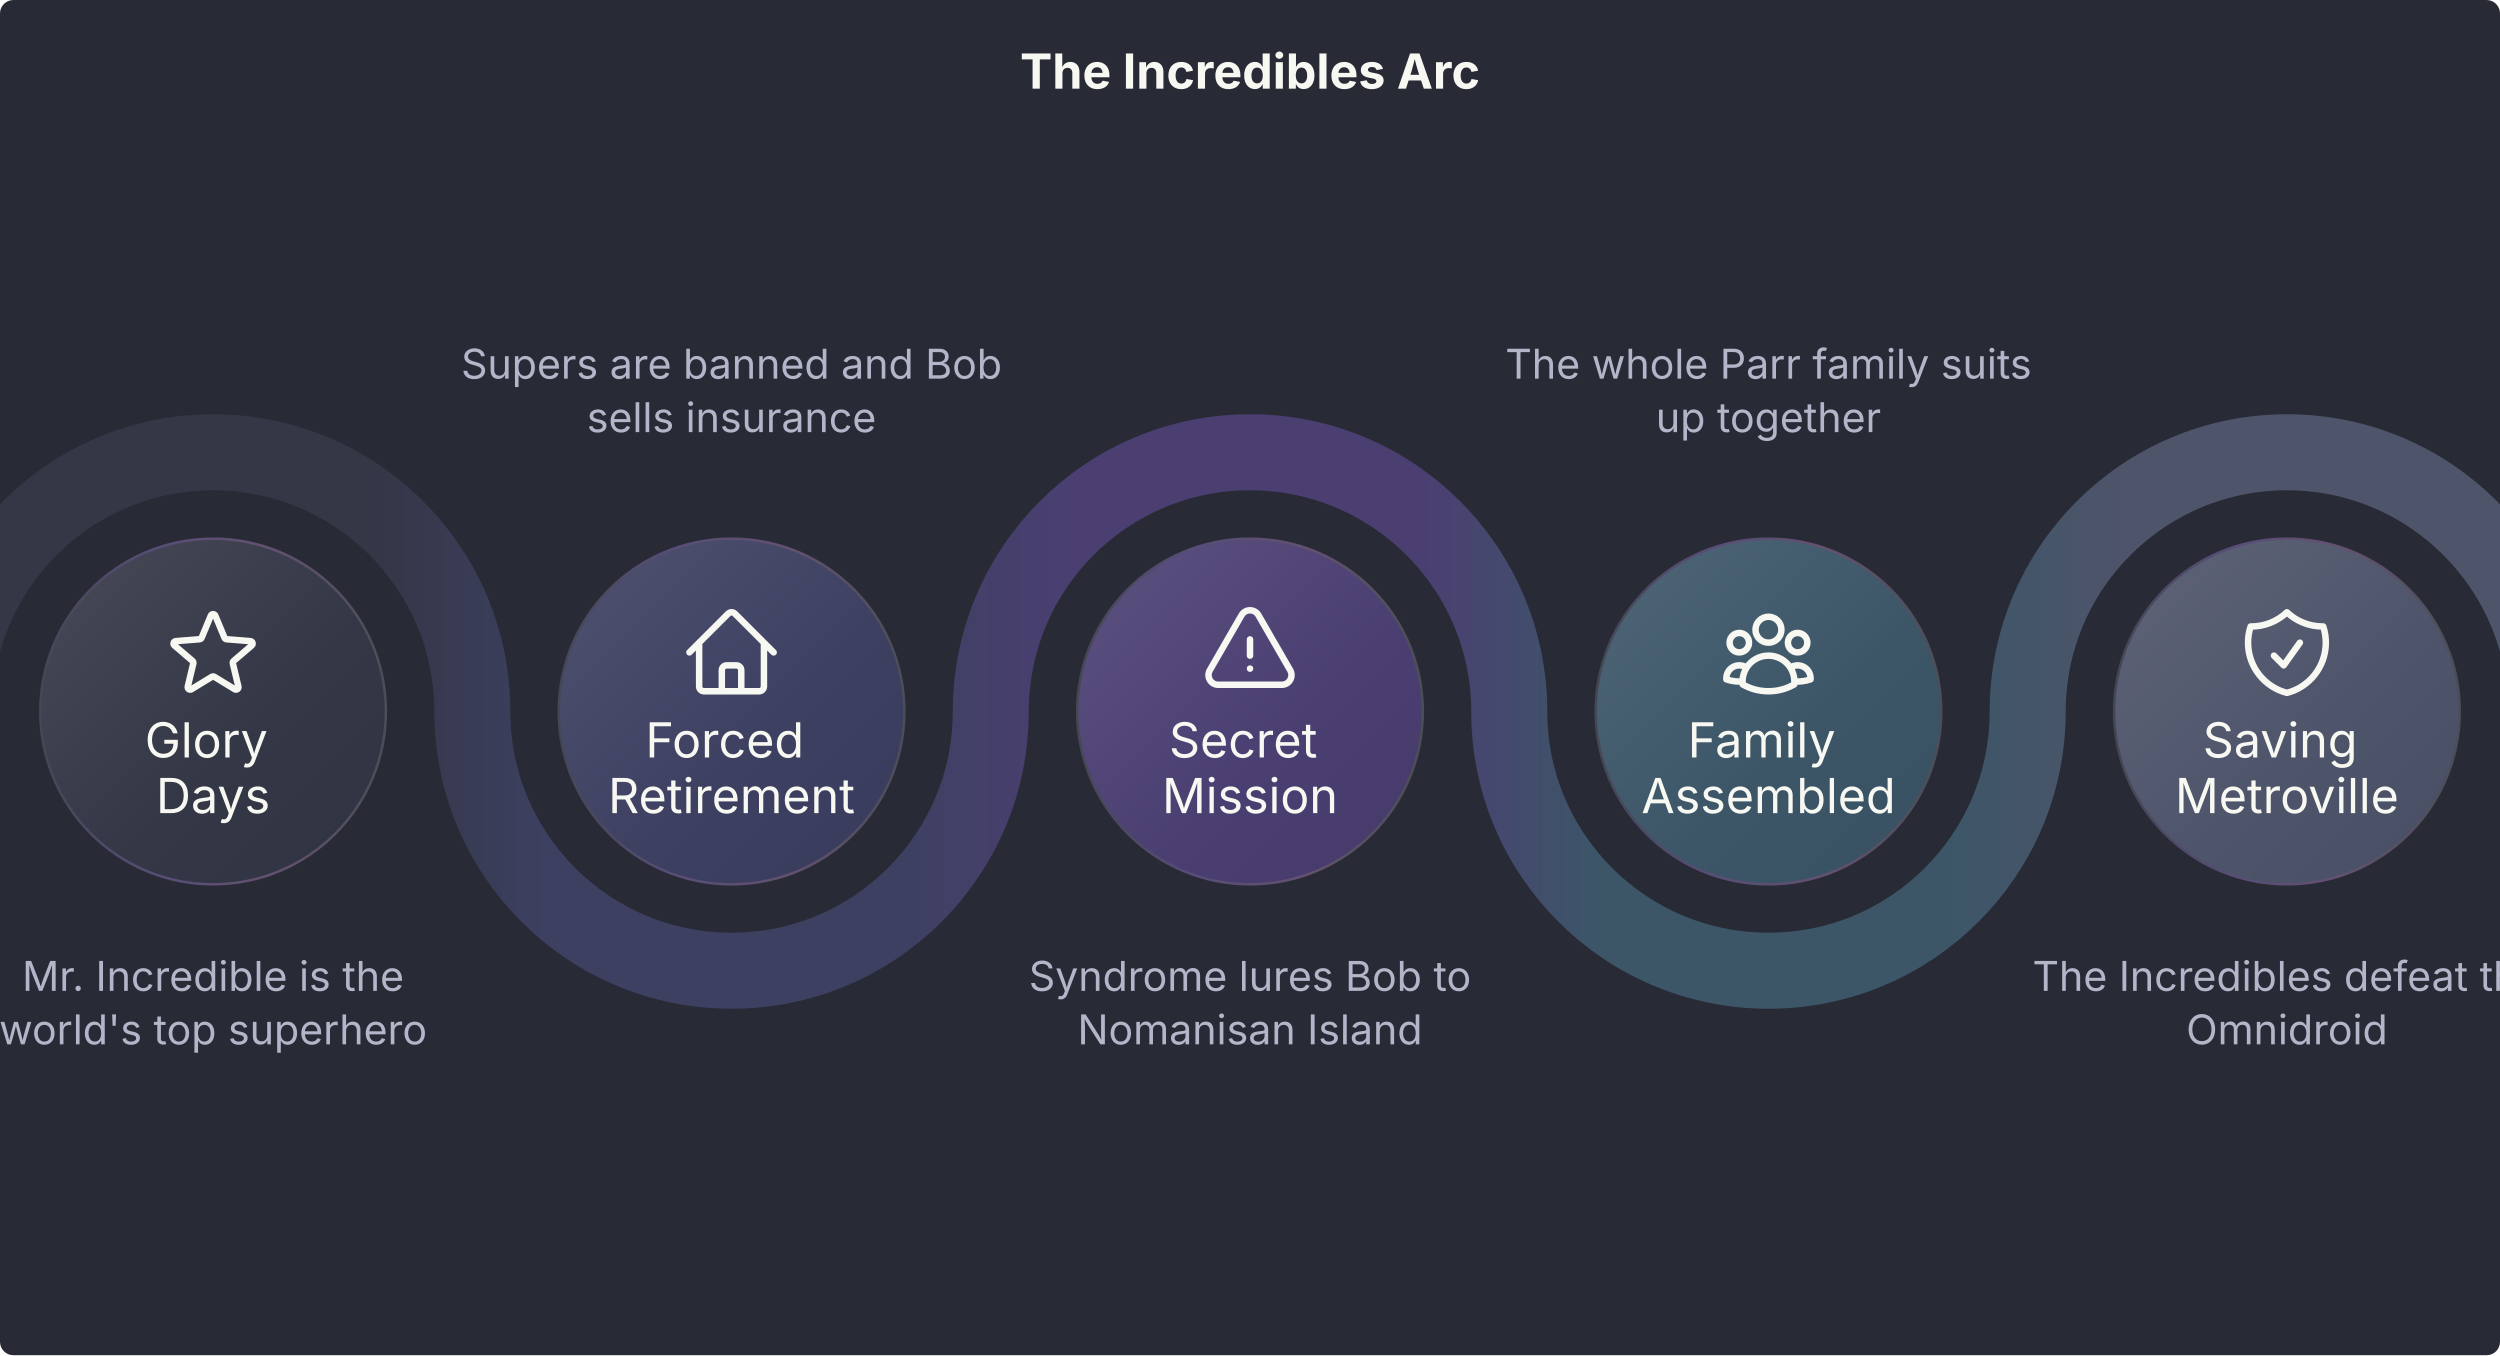
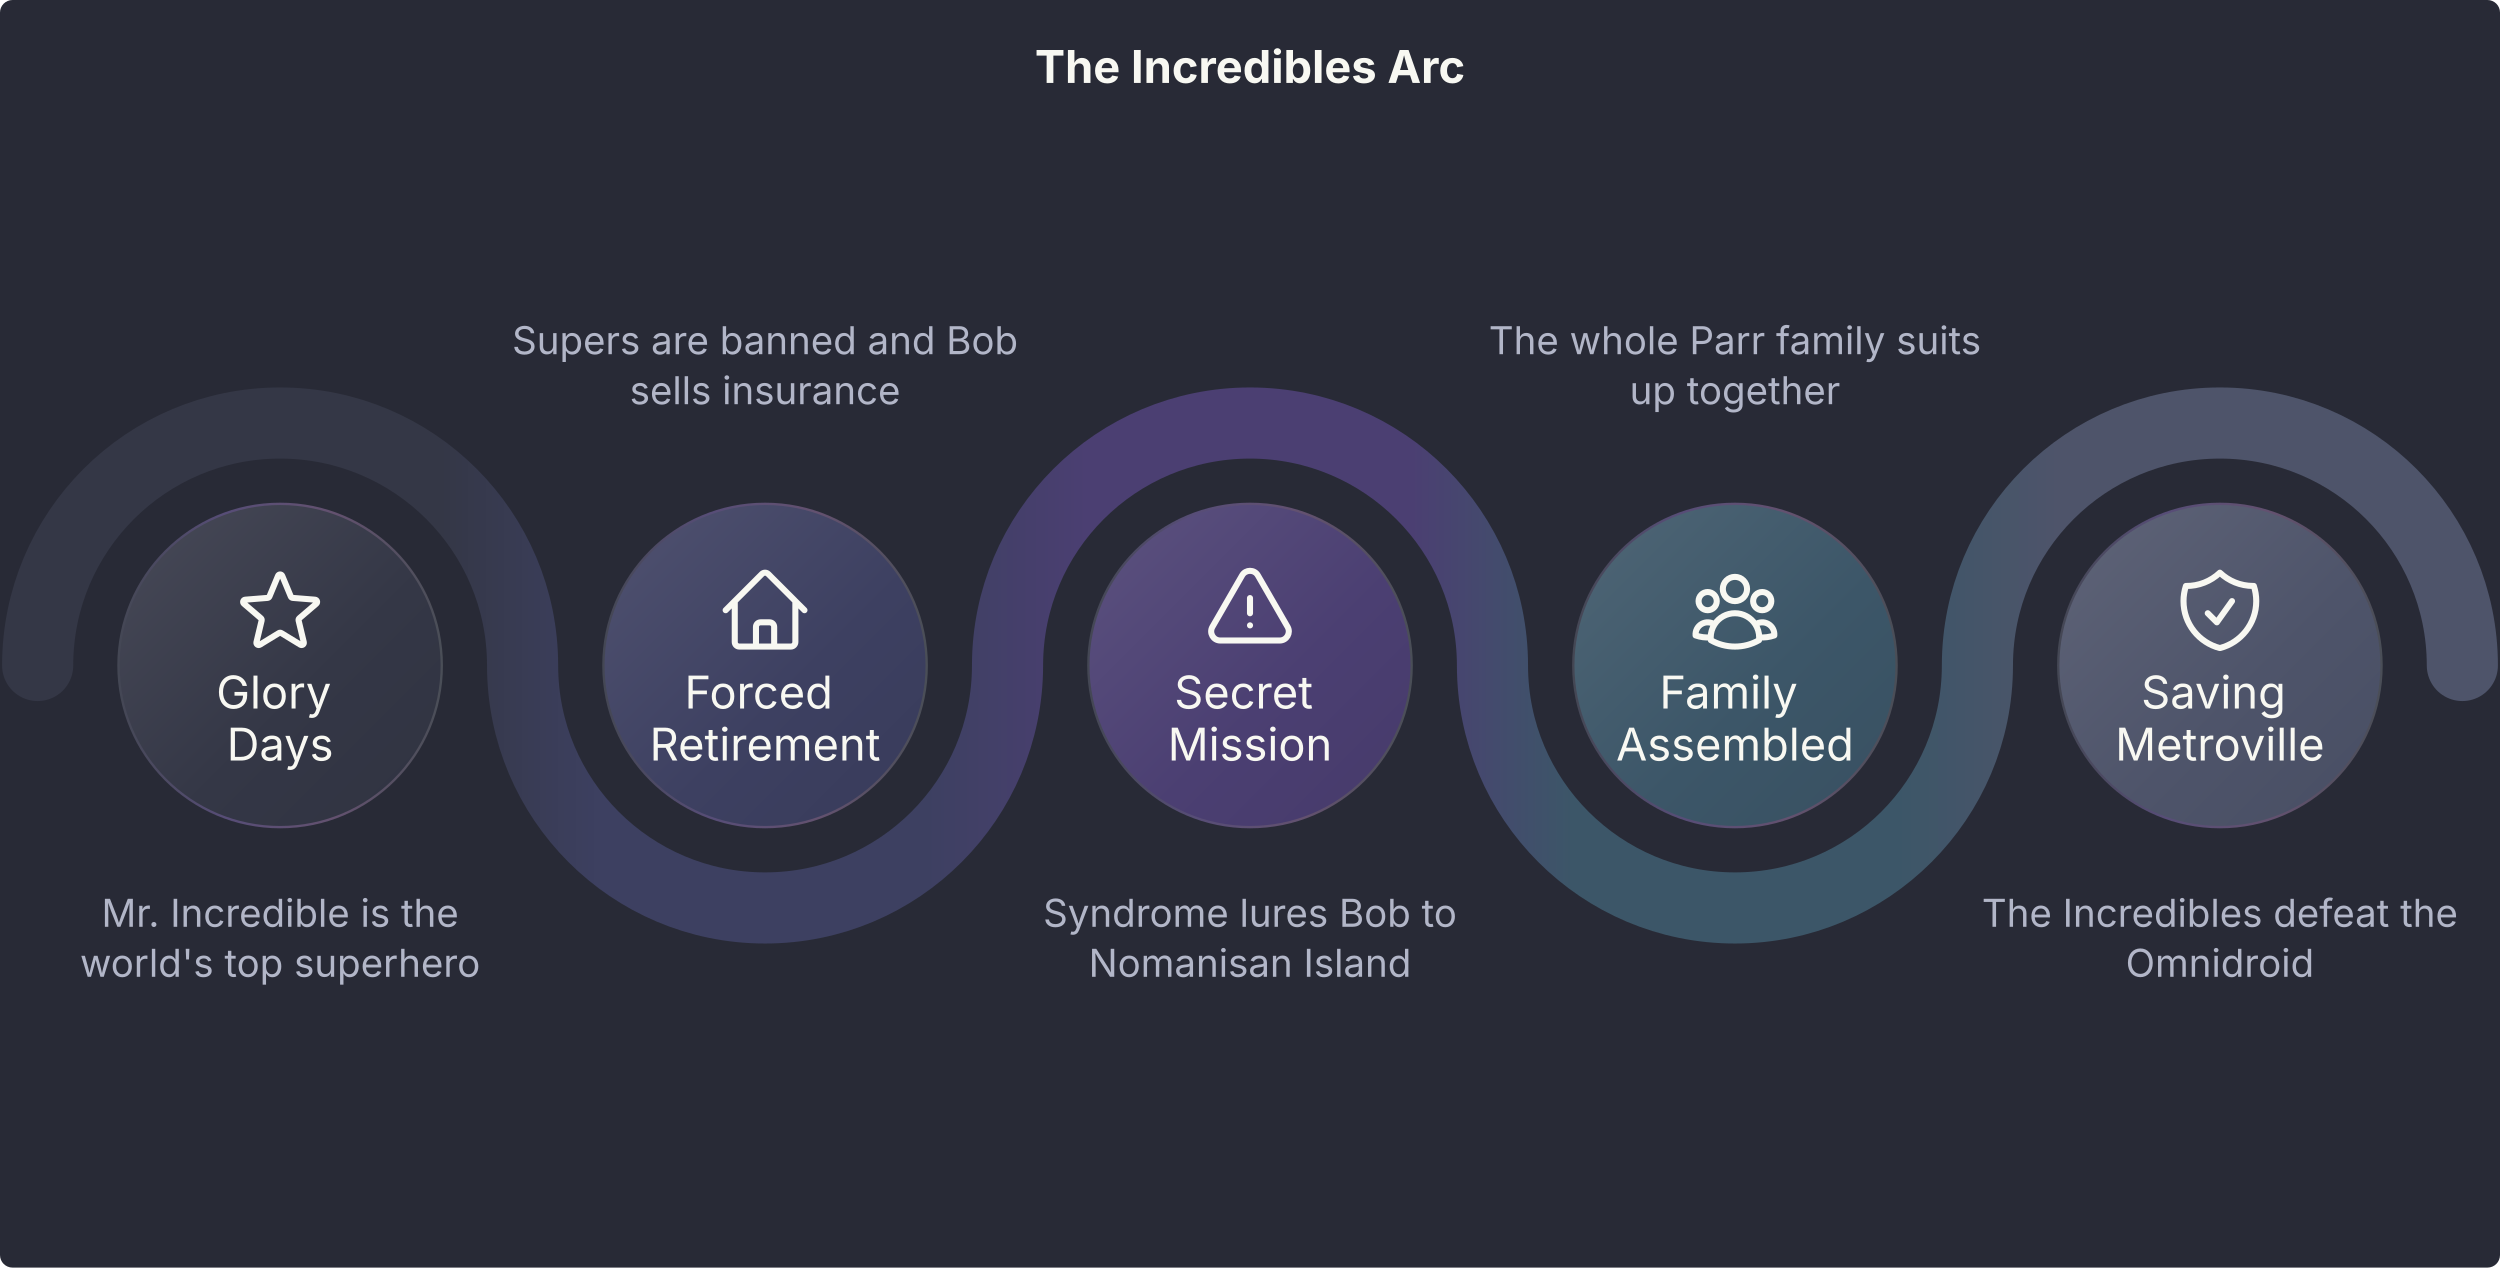
- <svg xmlns="http://www.w3.org/2000/svg" width="1490.56" height="808.02" viewBox="0 0 1490.56 808.02">
+ <svg xmlns="http://www.w3.org/2000/svg" width="1593.60" height="808.02" viewBox="0 0 1593.60 808.02">
  <defs>
    <marker id="arrowhead" markerWidth="10" markerHeight="7" refX="9" refY="3.5" orient="auto">
      <polygon points="0 0, 10 3.5, 0 7" fill="#FF79C6" />
    </marker>
    <marker id="arrowhead-open" markerWidth="12" markerHeight="9" refX="11" refY="4.50" orient="auto">
      <polygon points="0 0, 12 4.50, 0 9" fill="#282A36" stroke="#FF79C6" stroke-width="1.50" />
    </marker>
    <marker id="arrowhead-filled-diamond" markerWidth="14" markerHeight="9" refX="1" refY="4.50" orient="auto">
      <polygon points="1 4.50, 7 1, 13 4.50, 7 8" fill="#FF79C6" />
    </marker>
    <marker id="arrowhead-open-diamond" markerWidth="14" markerHeight="9" refX="1" refY="4.50" orient="auto">
      <polygon points="1 4.50, 7 1, 13 4.50, 7 8" fill="#282A36" stroke="#FF79C6" stroke-width="1.50" />
    </marker>
  </defs>
-   <rect width="1490.56" height="808.02" fill="#282A36" rx="8.00" ry="8.00" />
-   <text x="745.28" y="52.85" text-anchor="middle" font-family="&quot;Segoe UI&quot;, Inter, Arial, sans-serif" font-size="28.85" font-weight="bold" fill="#F8F8F2">The Incredibles Arc</text>
+   <rect width="1593.60" height="808.02" fill="#282A36" rx="8.00" ry="8.00" />
+   <text x="796.80" y="52.85" text-anchor="middle" font-family="&quot;Segoe UI&quot;, Inter, Arial, sans-serif" font-size="28.85" font-weight="bold" fill="#F8F8F2">The Incredibles Arc</text>
  <defs>
    <linearGradient id="snake-gradient" x1="0%" y1="0%" x2="100%" y2="0%">
      <stop offset="3.33%" stop-color="#343746" />
      <stop offset="16.67%" stop-color="#343746" />
      <stop offset="23.33%" stop-color="#3D4061" />
      <stop offset="36.67%" stop-color="#3D4061" />
      <stop offset="43.33%" stop-color="#4B3F72" />
      <stop offset="56.67%" stop-color="#4B3F72" />
      <stop offset="63.33%" stop-color="#3C5668" />
      <stop offset="76.67%" stop-color="#3C5668" />
      <stop offset="83.33%" stop-color="#4E546A" />
      <stop offset="96.67%" stop-color="#4E546A" />
    </linearGradient>
  </defs>
-   <path d="M -27.52,424.21 A 154.56 154.56 0 0 1 281.60,424.21 A 154.56 154.56 0 0 0 590.72,424.21 A 154.56 154.56 0 0 1 899.84,424.21 A 154.56 154.56 0 0 0 1208.96,424.21 A 154.56 154.56 0 0 1 1518.08,424.21" fill="none" stroke="#282A36" stroke-width="51.34" stroke-linecap="round" stroke-linejoin="round" />
-   <path d="M -27.52,424.21 A 154.56 154.56 0 0 1 281.60,424.21 A 154.56 154.56 0 0 0 590.72,424.21 A 154.56 154.56 0 0 1 899.84,424.21 A 154.56 154.56 0 0 0 1208.96,424.21 A 154.56 154.56 0 0 1 1518.08,424.21" fill="none" stroke="url(#snake-gradient)" stroke-width="45.34" stroke-linecap="round" stroke-linejoin="round" />
-   <text x="127.04" y="590.77" text-anchor="middle" font-family="&quot;Segoe UI&quot;, Inter, Arial, sans-serif" font-size="24.52" fill="#B2B6C8">Mr. Incredible is the</text>
-   <text x="127.04" y="622.65" text-anchor="middle" font-family="&quot;Segoe UI&quot;, Inter, Arial, sans-serif" font-size="24.52" fill="#B2B6C8">world's top superhero</text>
-   <text x="436.16" y="225.76" text-anchor="middle" font-family="&quot;Segoe UI&quot;, Inter, Arial, sans-serif" font-size="24.52" fill="#B2B6C8">Supers are banned and Bob</text>
-   <text x="436.16" y="257.65" text-anchor="middle" font-family="&quot;Segoe UI&quot;, Inter, Arial, sans-serif" font-size="24.52" fill="#B2B6C8">sells insurance</text>
-   <text x="745.28" y="590.77" text-anchor="middle" font-family="&quot;Segoe UI&quot;, Inter, Arial, sans-serif" font-size="24.52" fill="#B2B6C8">Syndrome lures Bob to</text>
-   <text x="745.28" y="622.65" text-anchor="middle" font-family="&quot;Segoe UI&quot;, Inter, Arial, sans-serif" font-size="24.52" fill="#B2B6C8">Nomanisan Island</text>
-   <text x="1054.40" y="225.76" text-anchor="middle" font-family="&quot;Segoe UI&quot;, Inter, Arial, sans-serif" font-size="24.52" fill="#B2B6C8">The whole Parr family suits</text>
-   <text x="1054.40" y="257.65" text-anchor="middle" font-family="&quot;Segoe UI&quot;, Inter, Arial, sans-serif" font-size="24.52" fill="#B2B6C8">up together</text>
-   <text x="1363.52" y="590.77" text-anchor="middle" font-family="&quot;Segoe UI&quot;, Inter, Arial, sans-serif" font-size="24.52" fill="#B2B6C8">The Incredibles defeat the</text>
-   <text x="1363.52" y="622.65" text-anchor="middle" font-family="&quot;Segoe UI&quot;, Inter, Arial, sans-serif" font-size="24.52" fill="#B2B6C8">Omnidroid</text>
-   <g transform="translate(24.00,321.17)">
+   <path d="M 24.00,424.21 A 154.56 154.56 0 0 1 333.12,424.21 A 154.56 154.56 0 0 0 642.24,424.21 A 154.56 154.56 0 0 1 951.36,424.21 A 154.56 154.56 0 0 0 1260.48,424.21 A 154.56 154.56 0 0 1 1569.60,424.21" fill="none" stroke="#282A36" stroke-width="51.34" stroke-linecap="round" stroke-linejoin="round" />
+   <path d="M 24.00,424.21 A 154.56 154.56 0 0 1 333.12,424.21 A 154.56 154.56 0 0 0 642.24,424.21 A 154.56 154.56 0 0 1 951.36,424.21 A 154.56 154.56 0 0 0 1260.48,424.21 A 154.56 154.56 0 0 1 1569.60,424.21" fill="none" stroke="url(#snake-gradient)" stroke-width="45.34" stroke-linecap="round" stroke-linejoin="round" />
+   <text x="178.56" y="590.77" text-anchor="middle" font-family="&quot;Segoe UI&quot;, Inter, Arial, sans-serif" font-size="24.52" fill="#B2B6C8">Mr. Incredible is the</text>
+   <text x="178.56" y="622.65" text-anchor="middle" font-family="&quot;Segoe UI&quot;, Inter, Arial, sans-serif" font-size="24.52" fill="#B2B6C8">world's top superhero</text>
+   <text x="487.68" y="225.76" text-anchor="middle" font-family="&quot;Segoe UI&quot;, Inter, Arial, sans-serif" font-size="24.52" fill="#B2B6C8">Supers are banned and Bob</text>
+   <text x="487.68" y="257.65" text-anchor="middle" font-family="&quot;Segoe UI&quot;, Inter, Arial, sans-serif" font-size="24.52" fill="#B2B6C8">sells insurance</text>
+   <text x="796.80" y="590.77" text-anchor="middle" font-family="&quot;Segoe UI&quot;, Inter, Arial, sans-serif" font-size="24.52" fill="#B2B6C8">Syndrome lures Bob to</text>
+   <text x="796.80" y="622.65" text-anchor="middle" font-family="&quot;Segoe UI&quot;, Inter, Arial, sans-serif" font-size="24.52" fill="#B2B6C8">Nomanisan Island</text>
+   <text x="1105.92" y="225.76" text-anchor="middle" font-family="&quot;Segoe UI&quot;, Inter, Arial, sans-serif" font-size="24.52" fill="#B2B6C8">The whole Parr family suits</text>
+   <text x="1105.92" y="257.65" text-anchor="middle" font-family="&quot;Segoe UI&quot;, Inter, Arial, sans-serif" font-size="24.52" fill="#B2B6C8">up together</text>
+   <text x="1415.04" y="590.77" text-anchor="middle" font-family="&quot;Segoe UI&quot;, Inter, Arial, sans-serif" font-size="24.52" fill="#B2B6C8">The Incredibles defeat the</text>
+   <text x="1415.04" y="622.65" text-anchor="middle" font-family="&quot;Segoe UI&quot;, Inter, Arial, sans-serif" font-size="24.52" fill="#B2B6C8">Omnidroid</text>
+   <g transform="translate(75.52,321.17)">
    <defs>
      <linearGradient id="node-0-fill-gradient" x1="0%" y1="0%" x2="100%" y2="100%">
        <stop offset="0%" stop-color="#484A58" />
        <stop offset="58%" stop-color="#343746" />
        <stop offset="100%" stop-color="#303341" />
      </linearGradient>
      <linearGradient id="node-0-stroke-gradient" x1="0%" y1="0%" x2="100%" y2="0%">
        <stop offset="0%" stop-color="#444754" />
        <stop offset="33%" stop-color="#574D77" />
        <stop offset="67%" stop-color="#63516F" />
        <stop offset="100%" stop-color="#4A4E57" />
      </linearGradient>
    </defs>
    <ellipse cx="103.04" cy="103.04" rx="103.04" ry="103.04" fill="url(#node-0-fill-gradient)" stroke="url(#node-0-stroke-gradient)" stroke-width="1.50" />
    <g transform="translate(72.13,36.89)">
      <svg width="61.82" height="61.82" viewBox="0 0 24 24" overflow="visible" color="#F8F8F2">
        <path d="M11.48 3.499a.562.562 0 0 1 1.04 0l2.125 5.111a.563.563 0 0 0 .475.345l5.518.442c.499.04.701.663.321.988l-4.204 3.602a.563.563 0 0 0-.182.557l1.285 5.385a.562.562 0 0 1-.84.61l-4.725-2.885a.562.562 0 0 0-.586 0L6.982 20.54a.562.562 0 0 1-.84-.61l1.285-5.386a.562.562 0 0 0-.182-.557l-4.204-3.602a.562.562 0 0 1 .321-.988l5.518-.442a.563.563 0 0 0 .475-.345L11.48 3.5Z" fill="none" stroke="currentColor" stroke-width="1.5" stroke-linecap="round" stroke-linejoin="round" />
      </svg>
    </g>
    <text x="103.04" y="130.46" text-anchor="middle" font-family="&quot;Segoe UI&quot;, Inter, Arial, sans-serif" font-size="28.85" fill="#F8F8F2">
      <tspan x="103.04" y="130.46">Glory</tspan>
      <tspan x="103.04" dy="33.18">Days</tspan>
    </text>
  </g>
-   <g transform="translate(333.12,321.17)">
+   <g transform="translate(384.64,321.17)">
    <defs>
      <linearGradient id="node-1-fill-gradient" x1="0%" y1="0%" x2="100%" y2="100%">
        <stop offset="0%" stop-color="#505270" />
        <stop offset="58%" stop-color="#3D4061" />
        <stop offset="100%" stop-color="#383B5A" />
      </linearGradient>
      <linearGradient id="node-1-stroke-gradient" x1="0%" y1="0%" x2="100%" y2="0%">
        <stop offset="0%" stop-color="#444754" />
        <stop offset="33%" stop-color="#574D77" />
        <stop offset="67%" stop-color="#63516F" />
        <stop offset="100%" stop-color="#4A4E57" />
      </linearGradient>
    </defs>
    <ellipse cx="103.04" cy="103.04" rx="103.04" ry="103.04" fill="url(#node-1-fill-gradient)" stroke="url(#node-1-stroke-gradient)" stroke-width="1.50" />
    <g transform="translate(72.13,36.89)">
      <svg width="61.82" height="61.82" viewBox="0 0 24 24" overflow="visible" color="#F8F8F2">
        <path d="m2.25 12 8.954-8.955c.44-.439 1.152-.439 1.591 0L21.75 12M4.5 9.75v10.125c0 .621.504 1.125 1.125 1.125H9.75v-4.875c0-.621.504-1.125 1.125-1.125h2.25c.621 0 1.125.504 1.125 1.125V21h4.125c.621 0 1.125-.504 1.125-1.125V9.75M8.25 21h8.25" fill="none" stroke="currentColor" stroke-width="1.5" stroke-linecap="round" stroke-linejoin="round" />
      </svg>
    </g>
    <text x="103.04" y="130.46" text-anchor="middle" font-family="&quot;Segoe UI&quot;, Inter, Arial, sans-serif" font-size="28.85" fill="#F8F8F2">
      <tspan x="103.04" y="130.46">Forced</tspan>
      <tspan x="103.04" dy="33.18">Retirement</tspan>
    </text>
  </g>
-   <g transform="translate(642.24,321.17)">
+   <g transform="translate(693.76,321.17)">
    <defs>
      <linearGradient id="node-2-fill-gradient" x1="0%" y1="0%" x2="100%" y2="100%">
        <stop offset="0%" stop-color="#5C527F" />
        <stop offset="58%" stop-color="#4B3F72" />
        <stop offset="100%" stop-color="#463A6A" />
      </linearGradient>
      <linearGradient id="node-2-stroke-gradient" x1="0%" y1="0%" x2="100%" y2="0%">
        <stop offset="0%" stop-color="#444754" />
        <stop offset="33%" stop-color="#574D77" />
        <stop offset="67%" stop-color="#63516F" />
        <stop offset="100%" stop-color="#4A4E57" />
      </linearGradient>
    </defs>
    <ellipse cx="103.04" cy="103.04" rx="103.04" ry="103.04" fill="url(#node-2-fill-gradient)" stroke="url(#node-2-stroke-gradient)" stroke-width="1.50" />
    <g transform="translate(72.13,36.89)">
      <svg width="61.82" height="61.82" viewBox="0 0 24 24" overflow="visible" color="#F8F8F2">
        <path d="M12 9v3.75m-9.303 3.376c-.866 1.5.217 3.374 1.948 3.374h14.71c1.73 0 2.813-1.874 1.948-3.374L13.949 3.378c-.866-1.5-3.032-1.5-3.898 0L2.697 16.126ZM12 15.75h.007v.008H12v-.008Z" fill="none" stroke="currentColor" stroke-width="1.5" stroke-linecap="round" stroke-linejoin="round" />
      </svg>
    </g>
    <text x="103.04" y="130.46" text-anchor="middle" font-family="&quot;Segoe UI&quot;, Inter, Arial, sans-serif" font-size="28.85" fill="#F8F8F2">
      <tspan x="103.04" y="130.46">Secret</tspan>
      <tspan x="103.04" dy="33.18">Mission</tspan>
    </text>
  </g>
-   <g transform="translate(951.36,321.17)">
+   <g transform="translate(1002.88,321.17)">
    <defs>
      <linearGradient id="node-3-fill-gradient" x1="0%" y1="0%" x2="100%" y2="100%">
        <stop offset="0%" stop-color="#4F6676" />
        <stop offset="58%" stop-color="#3C5668" />
        <stop offset="100%" stop-color="#385061" />
      </linearGradient>
      <linearGradient id="node-3-stroke-gradient" x1="0%" y1="0%" x2="100%" y2="0%">
        <stop offset="0%" stop-color="#444754" />
        <stop offset="33%" stop-color="#574D77" />
        <stop offset="67%" stop-color="#63516F" />
        <stop offset="100%" stop-color="#4A4E57" />
      </linearGradient>
    </defs>
    <ellipse cx="103.04" cy="103.04" rx="103.04" ry="103.04" fill="url(#node-3-fill-gradient)" stroke="url(#node-3-stroke-gradient)" stroke-width="1.50" />
    <g transform="translate(72.13,36.89)">
      <svg width="61.82" height="61.82" viewBox="0 0 24 24" overflow="visible" color="#F8F8F2">
        <path d="M18 18.72a9.094 9.094 0 0 0 3.741-.479 3 3 0 0 0-4.682-2.72m.94 3.198.001.031c0 .225-.012.447-.037.666A11.944 11.944 0 0 1 12 21c-2.17 0-4.207-.576-5.963-1.584A6.062 6.062 0 0 1 6 18.719m12 0a5.971 5.971 0 0 0-.941-3.197m0 0A5.995 5.995 0 0 0 12 12.75a5.995 5.995 0 0 0-5.058 2.772m0 0a3 3 0 0 0-4.681 2.72 8.986 8.986 0 0 0 3.74.477m.94-3.197a5.971 5.971 0 0 0-.94 3.197M15 6.75a3 3 0 1 1-6 0 3 3 0 0 1 6 0Zm6 3a2.25 2.25 0 1 1-4.5 0 2.25 2.25 0 0 1 4.5 0Zm-13.5 0a2.25 2.25 0 1 1-4.5 0 2.25 2.25 0 0 1 4.5 0Z" fill="none" stroke="currentColor" stroke-width="1.5" stroke-linecap="round" stroke-linejoin="round" />
      </svg>
    </g>
    <text x="103.04" y="130.46" text-anchor="middle" font-family="&quot;Segoe UI&quot;, Inter, Arial, sans-serif" font-size="28.85" fill="#F8F8F2">
      <tspan x="103.04" y="130.46">Family</tspan>
      <tspan x="103.04" dy="33.18">Assembled</tspan>
    </text>
  </g>
-   <g transform="translate(1260.48,321.17)">
+   <g transform="translate(1312.00,321.17)">
    <defs>
      <linearGradient id="node-4-fill-gradient" x1="0%" y1="0%" x2="100%" y2="100%">
        <stop offset="0%" stop-color="#5F6478" />
        <stop offset="58%" stop-color="#4E546A" />
        <stop offset="100%" stop-color="#484E63" />
      </linearGradient>
      <linearGradient id="node-4-stroke-gradient" x1="0%" y1="0%" x2="100%" y2="0%">
        <stop offset="0%" stop-color="#444754" />
        <stop offset="33%" stop-color="#574D77" />
        <stop offset="67%" stop-color="#63516F" />
        <stop offset="100%" stop-color="#4A4E57" />
      </linearGradient>
    </defs>
    <ellipse cx="103.04" cy="103.04" rx="103.04" ry="103.04" fill="url(#node-4-fill-gradient)" stroke="url(#node-4-stroke-gradient)" stroke-width="1.50" />
    <g transform="translate(72.13,36.89)">
      <svg width="61.82" height="61.82" viewBox="0 0 24 24" overflow="visible" color="#F8F8F2">
        <path d="M9 12.75 11.25 15 15 9.75m-3-7.036A11.959 11.959 0 0 1 3.598 6 11.99 11.99 0 0 0 3 9.749c0 5.592 3.824 10.29 9 11.623 5.176-1.332 9-6.03 9-11.622 0-1.31-.21-2.571-.598-3.751h-.152c-3.196 0-6.1-1.248-8.25-3.285Z" fill="none" stroke="currentColor" stroke-width="1.5" stroke-linecap="round" stroke-linejoin="round" />
      </svg>
    </g>
    <text x="103.04" y="130.46" text-anchor="middle" font-family="&quot;Segoe UI&quot;, Inter, Arial, sans-serif" font-size="28.85" fill="#F8F8F2">
      <tspan x="103.04" y="130.46">Saving</tspan>
      <tspan x="103.04" dy="33.18">Metroville</tspan>
    </text>
  </g>
</svg>
